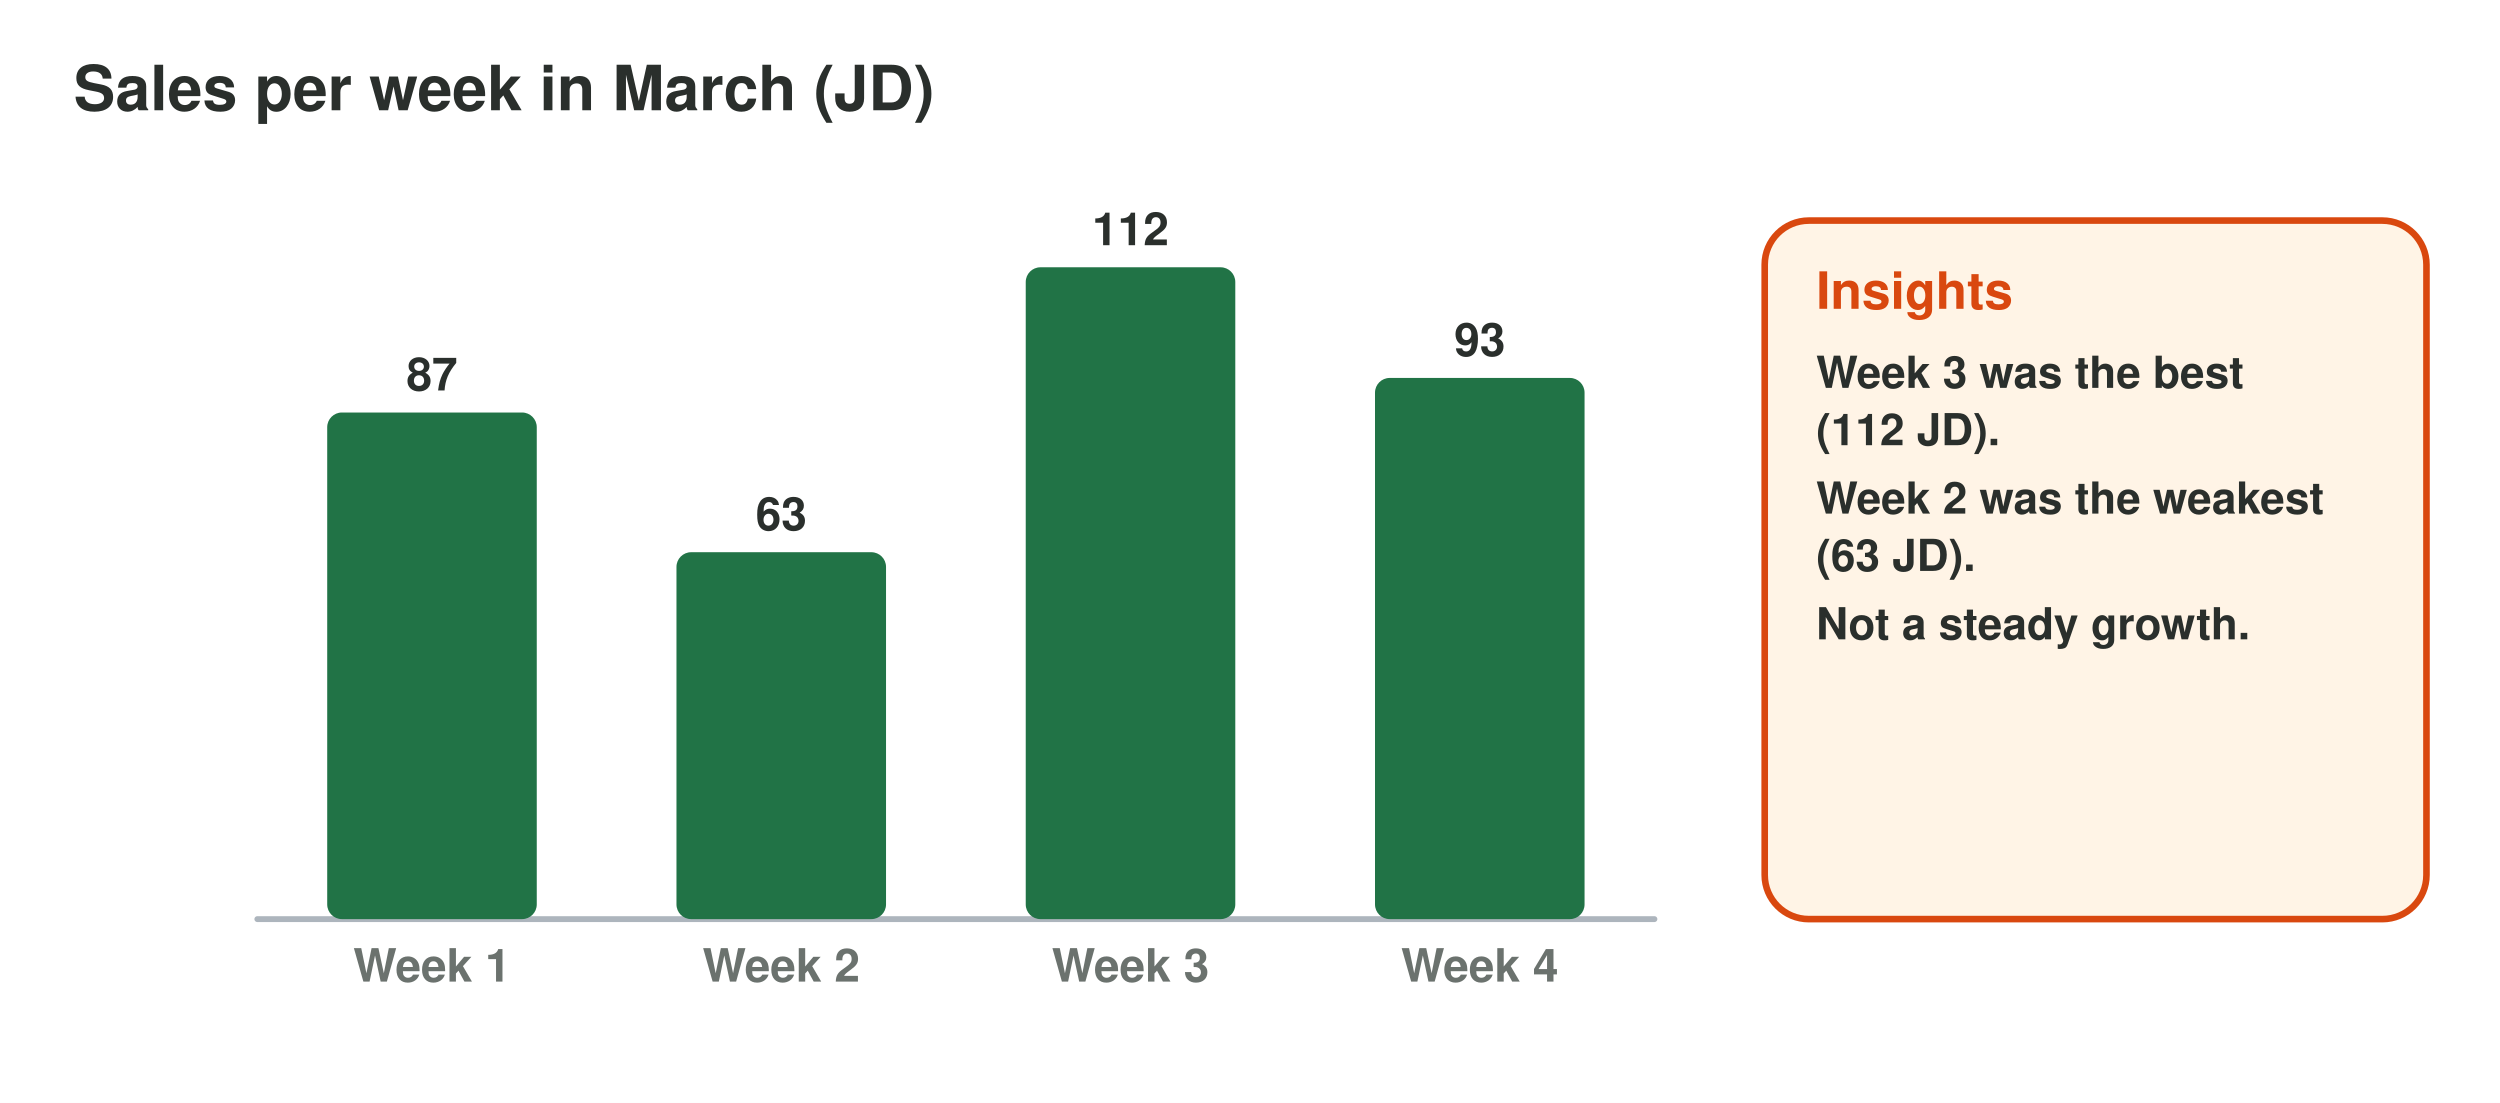
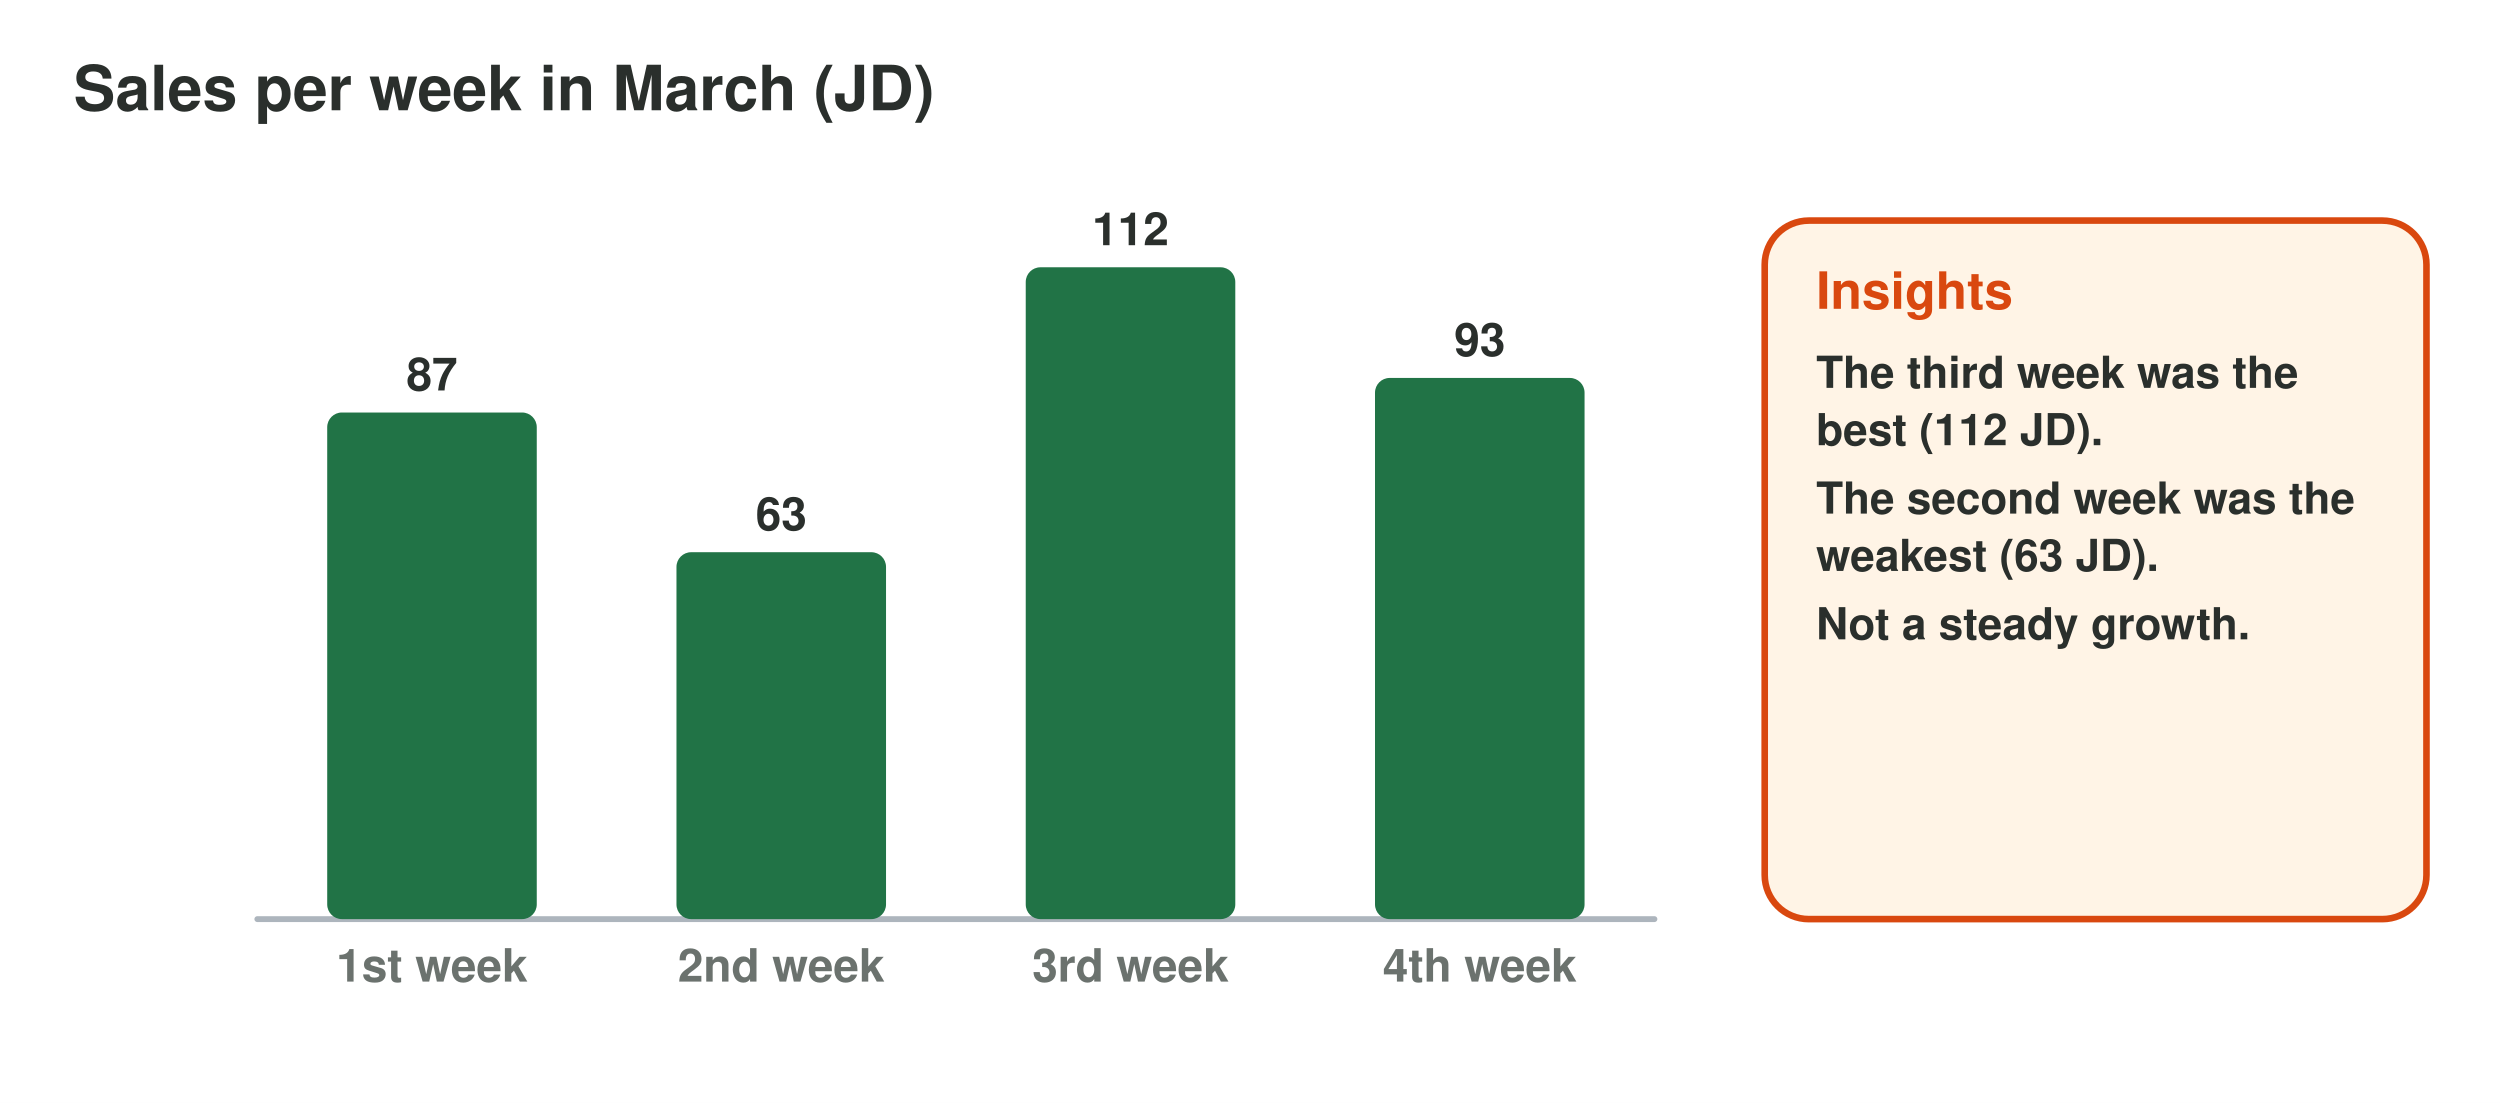
<svg xmlns="http://www.w3.org/2000/svg" width="680" height="300" viewBox="0 0 680 300" font-family="Helvetica, Arial, sans-serif" font-weight="600">
  <rect width="680" height="300" fill="#ffffff" />
  <text x="20" y="30" font-size="17" fill="#2a2f2c" text-anchor="start" font-weight="800" xml:space="preserve">Sales per week in March (JD)</text>
  <line x1="70" y1="250" x2="450" y2="250" stroke="#adb5bd" stroke-width="1.6" stroke-linecap="round" />
  <rect x="89" y="112.2" width="57" height="137.8" rx="4" fill="#217346" />
  <text x="117.5" y="106.2" font-size="12.5" fill="#2a2f2c" text-anchor="middle" font-weight="800" xml:space="preserve">87</text>
-   <text x="117.5" y="267" font-size="12.5" fill="#6b726e" text-anchor="middle" font-weight="700" xml:space="preserve">Week 1</text>
+   <text x="117.5" y="267" font-size="12.5" fill="#6b726e" text-anchor="middle" font-weight="700" xml:space="preserve">1st week</text>
  <rect x="184" y="150.2" width="57" height="99.8" rx="4" fill="#217346" />
  <text x="212.5" y="144.2" font-size="12.5" fill="#2a2f2c" text-anchor="middle" font-weight="800" xml:space="preserve">63</text>
-   <text x="212.5" y="267" font-size="12.5" fill="#6b726e" text-anchor="middle" font-weight="700" xml:space="preserve">Week 2</text>
+   <text x="212.5" y="267" font-size="12.5" fill="#6b726e" text-anchor="middle" font-weight="700" xml:space="preserve">2nd week</text>
  <rect x="279" y="72.7" width="57" height="177.3" rx="4" fill="#217346" />
  <text x="307.5" y="66.7" font-size="12.5" fill="#2a2f2c" text-anchor="middle" font-weight="800" xml:space="preserve">112</text>
-   <text x="307.5" y="267" font-size="12.5" fill="#6b726e" text-anchor="middle" font-weight="700" xml:space="preserve">Week 3</text>
+   <text x="307.5" y="267" font-size="12.5" fill="#6b726e" text-anchor="middle" font-weight="700" xml:space="preserve">3rd week</text>
  <rect x="374" y="102.8" width="57" height="147.2" rx="4" fill="#217346" />
  <text x="402.5" y="96.8" font-size="12.5" fill="#2a2f2c" text-anchor="middle" font-weight="800" xml:space="preserve">93</text>
-   <text x="402.5" y="267" font-size="12.5" fill="#6b726e" text-anchor="middle" font-weight="700" xml:space="preserve">Week 4</text>
+   <text x="402.5" y="267" font-size="12.5" fill="#6b726e" text-anchor="middle" font-weight="700" xml:space="preserve">4th week</text>
  <rect x="480" y="60" width="180" height="190" rx="12" fill="#fff4e6" stroke="#D9480F" stroke-width="1.8" />
  <text x="494" y="84" font-size="14" fill="#D9480F" text-anchor="start" font-weight="800" xml:space="preserve">Insights</text>
-   <text x="494" y="105.5" font-size="12" fill="#2a2f2c" text-anchor="start" font-weight="600" xml:space="preserve">Week 3 was the best</text>
-   <text x="494" y="121.1" font-size="12" fill="#2a2f2c" text-anchor="start" font-weight="600" xml:space="preserve">(112 JD).</text>
-   <text x="494" y="139.7" font-size="12" fill="#2a2f2c" text-anchor="start" font-weight="600" xml:space="preserve">Week 2 was the weakest</text>
-   <text x="494" y="155.3" font-size="12" fill="#2a2f2c" text-anchor="start" font-weight="600" xml:space="preserve">(63 JD).</text>
+   <text x="494" y="105.5" font-size="12" fill="#2a2f2c" text-anchor="start" font-weight="600" xml:space="preserve">The third week was the</text>
+   <text x="494" y="121.1" font-size="12" fill="#2a2f2c" text-anchor="start" font-weight="600" xml:space="preserve">best (112 JD).</text>
+   <text x="494" y="139.7" font-size="12" fill="#2a2f2c" text-anchor="start" font-weight="600" xml:space="preserve">The second week was the</text>
+   <text x="494" y="155.3" font-size="12" fill="#2a2f2c" text-anchor="start" font-weight="600" xml:space="preserve">weakest (63 JD).</text>
  <text x="494" y="173.9" font-size="12" fill="#2a2f2c" text-anchor="start" font-weight="600" xml:space="preserve">Not a steady growth.</text>
</svg>
